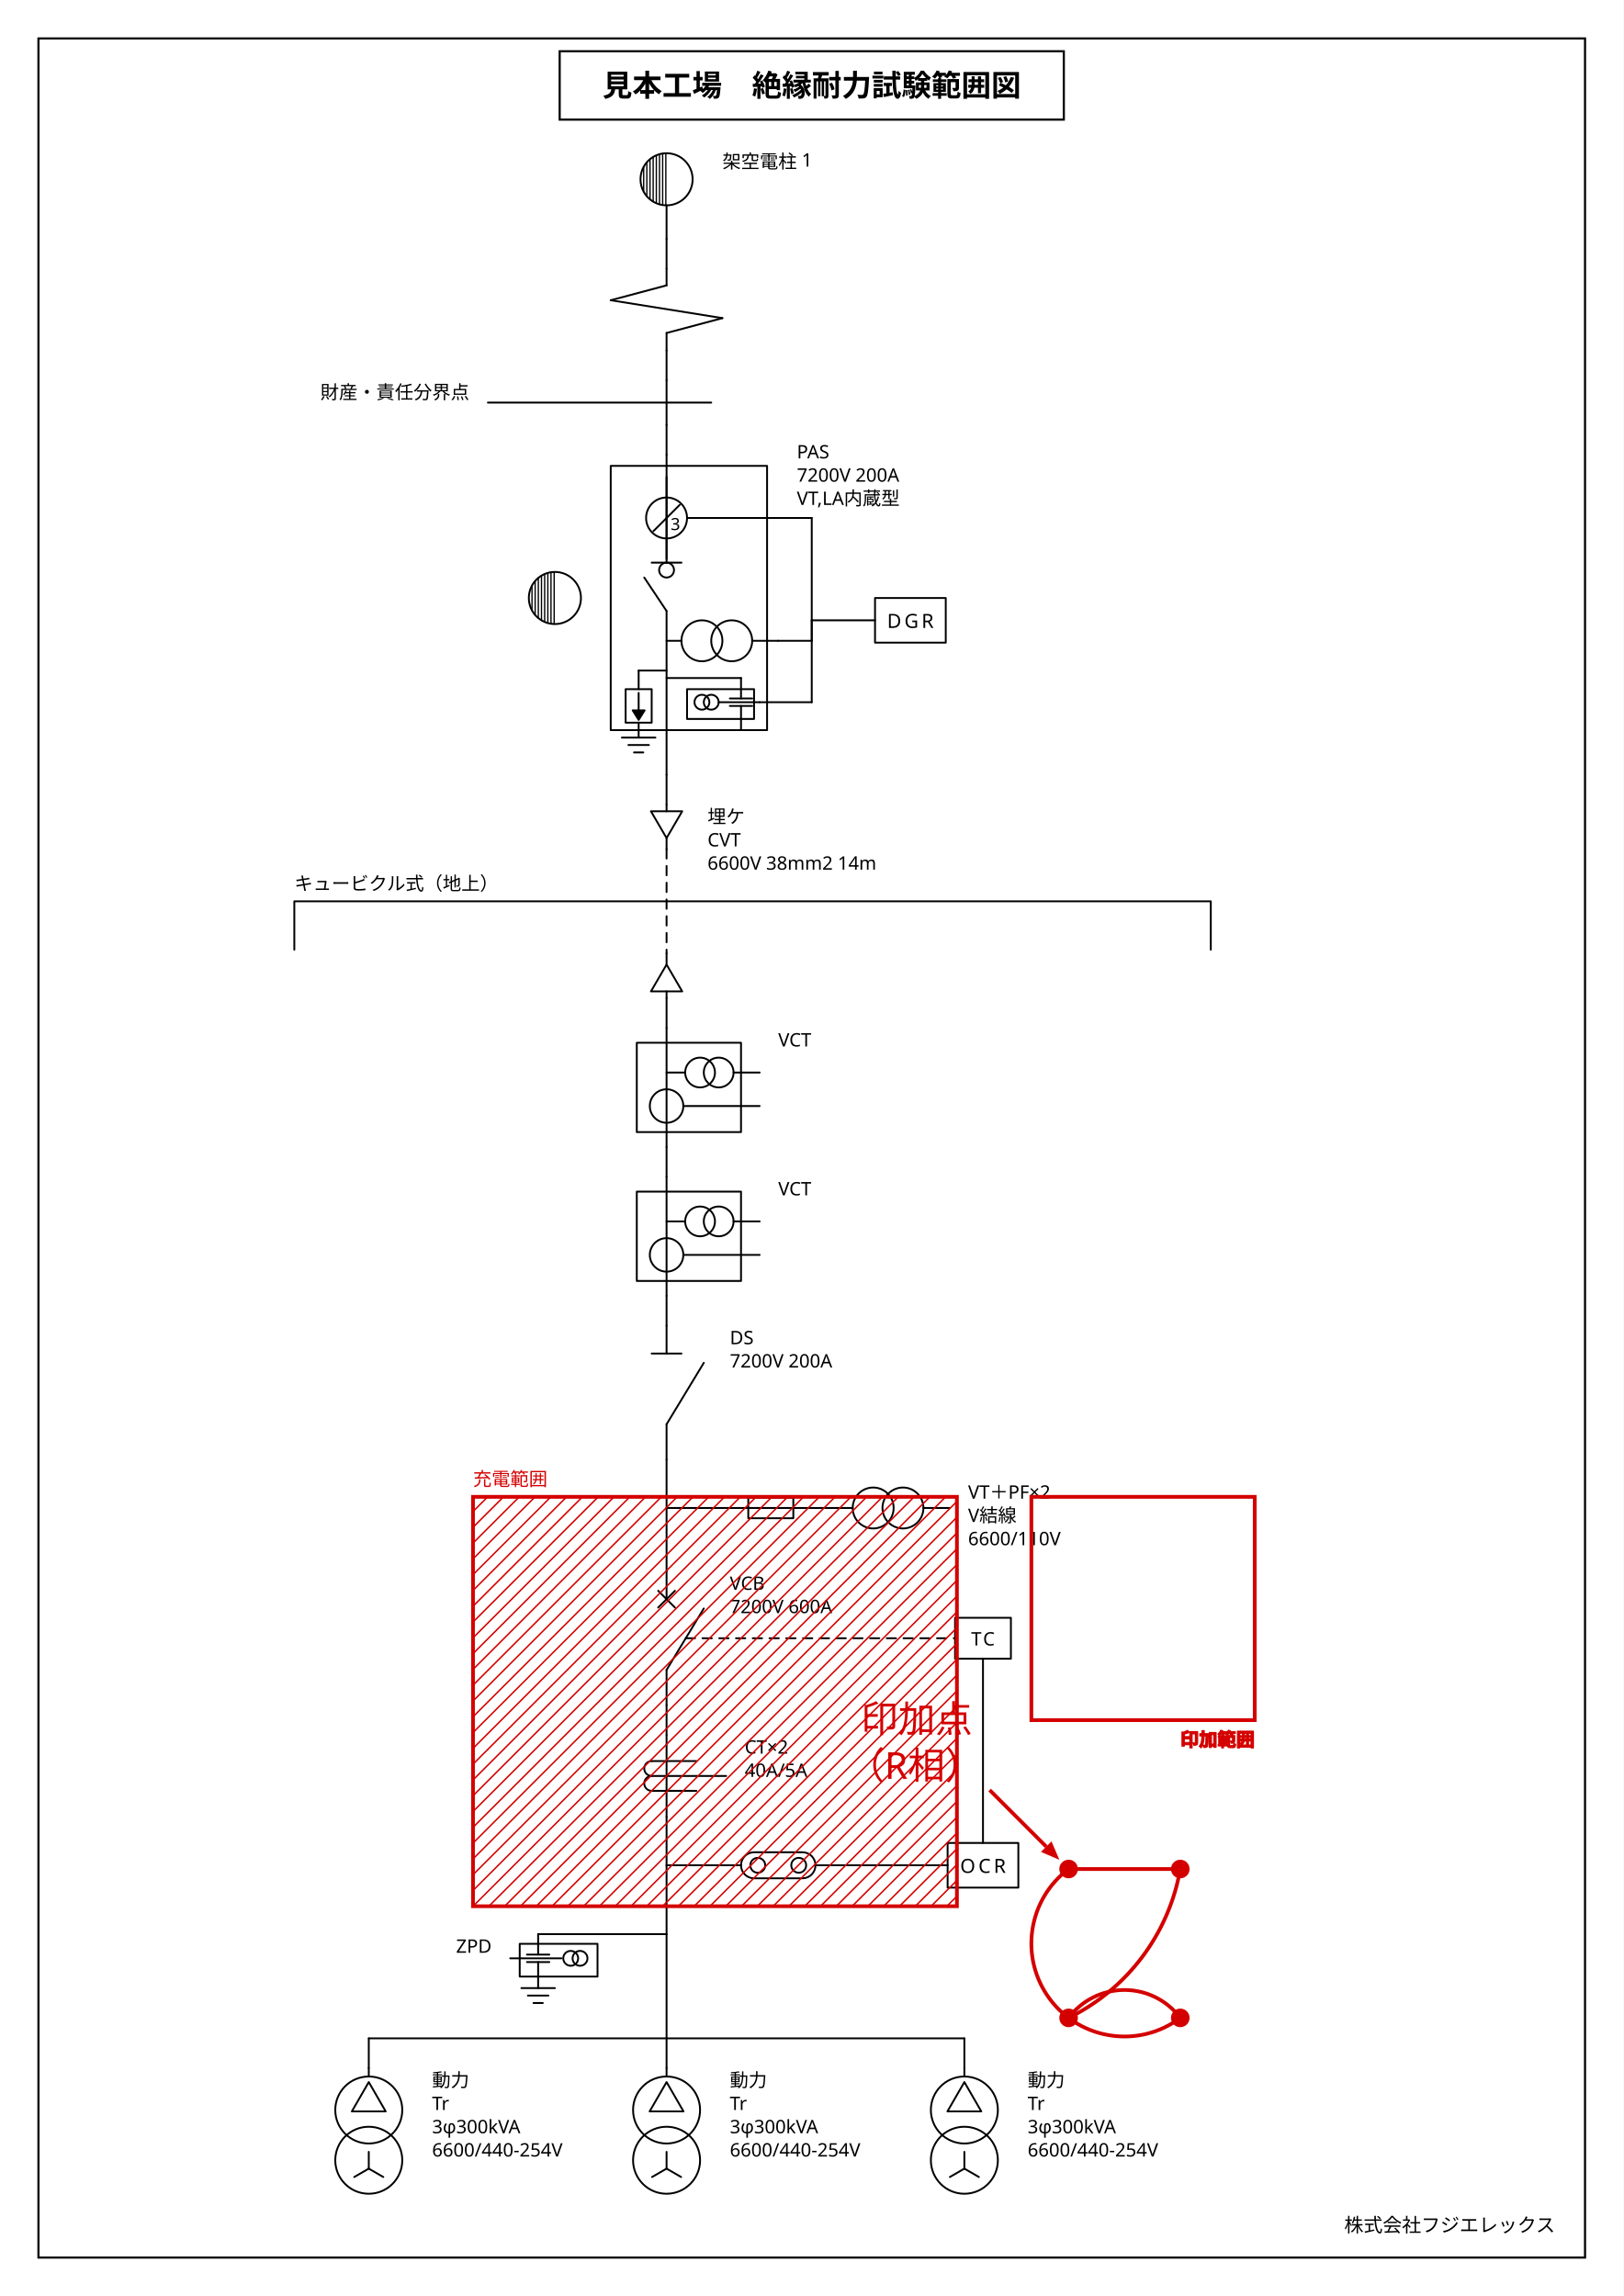
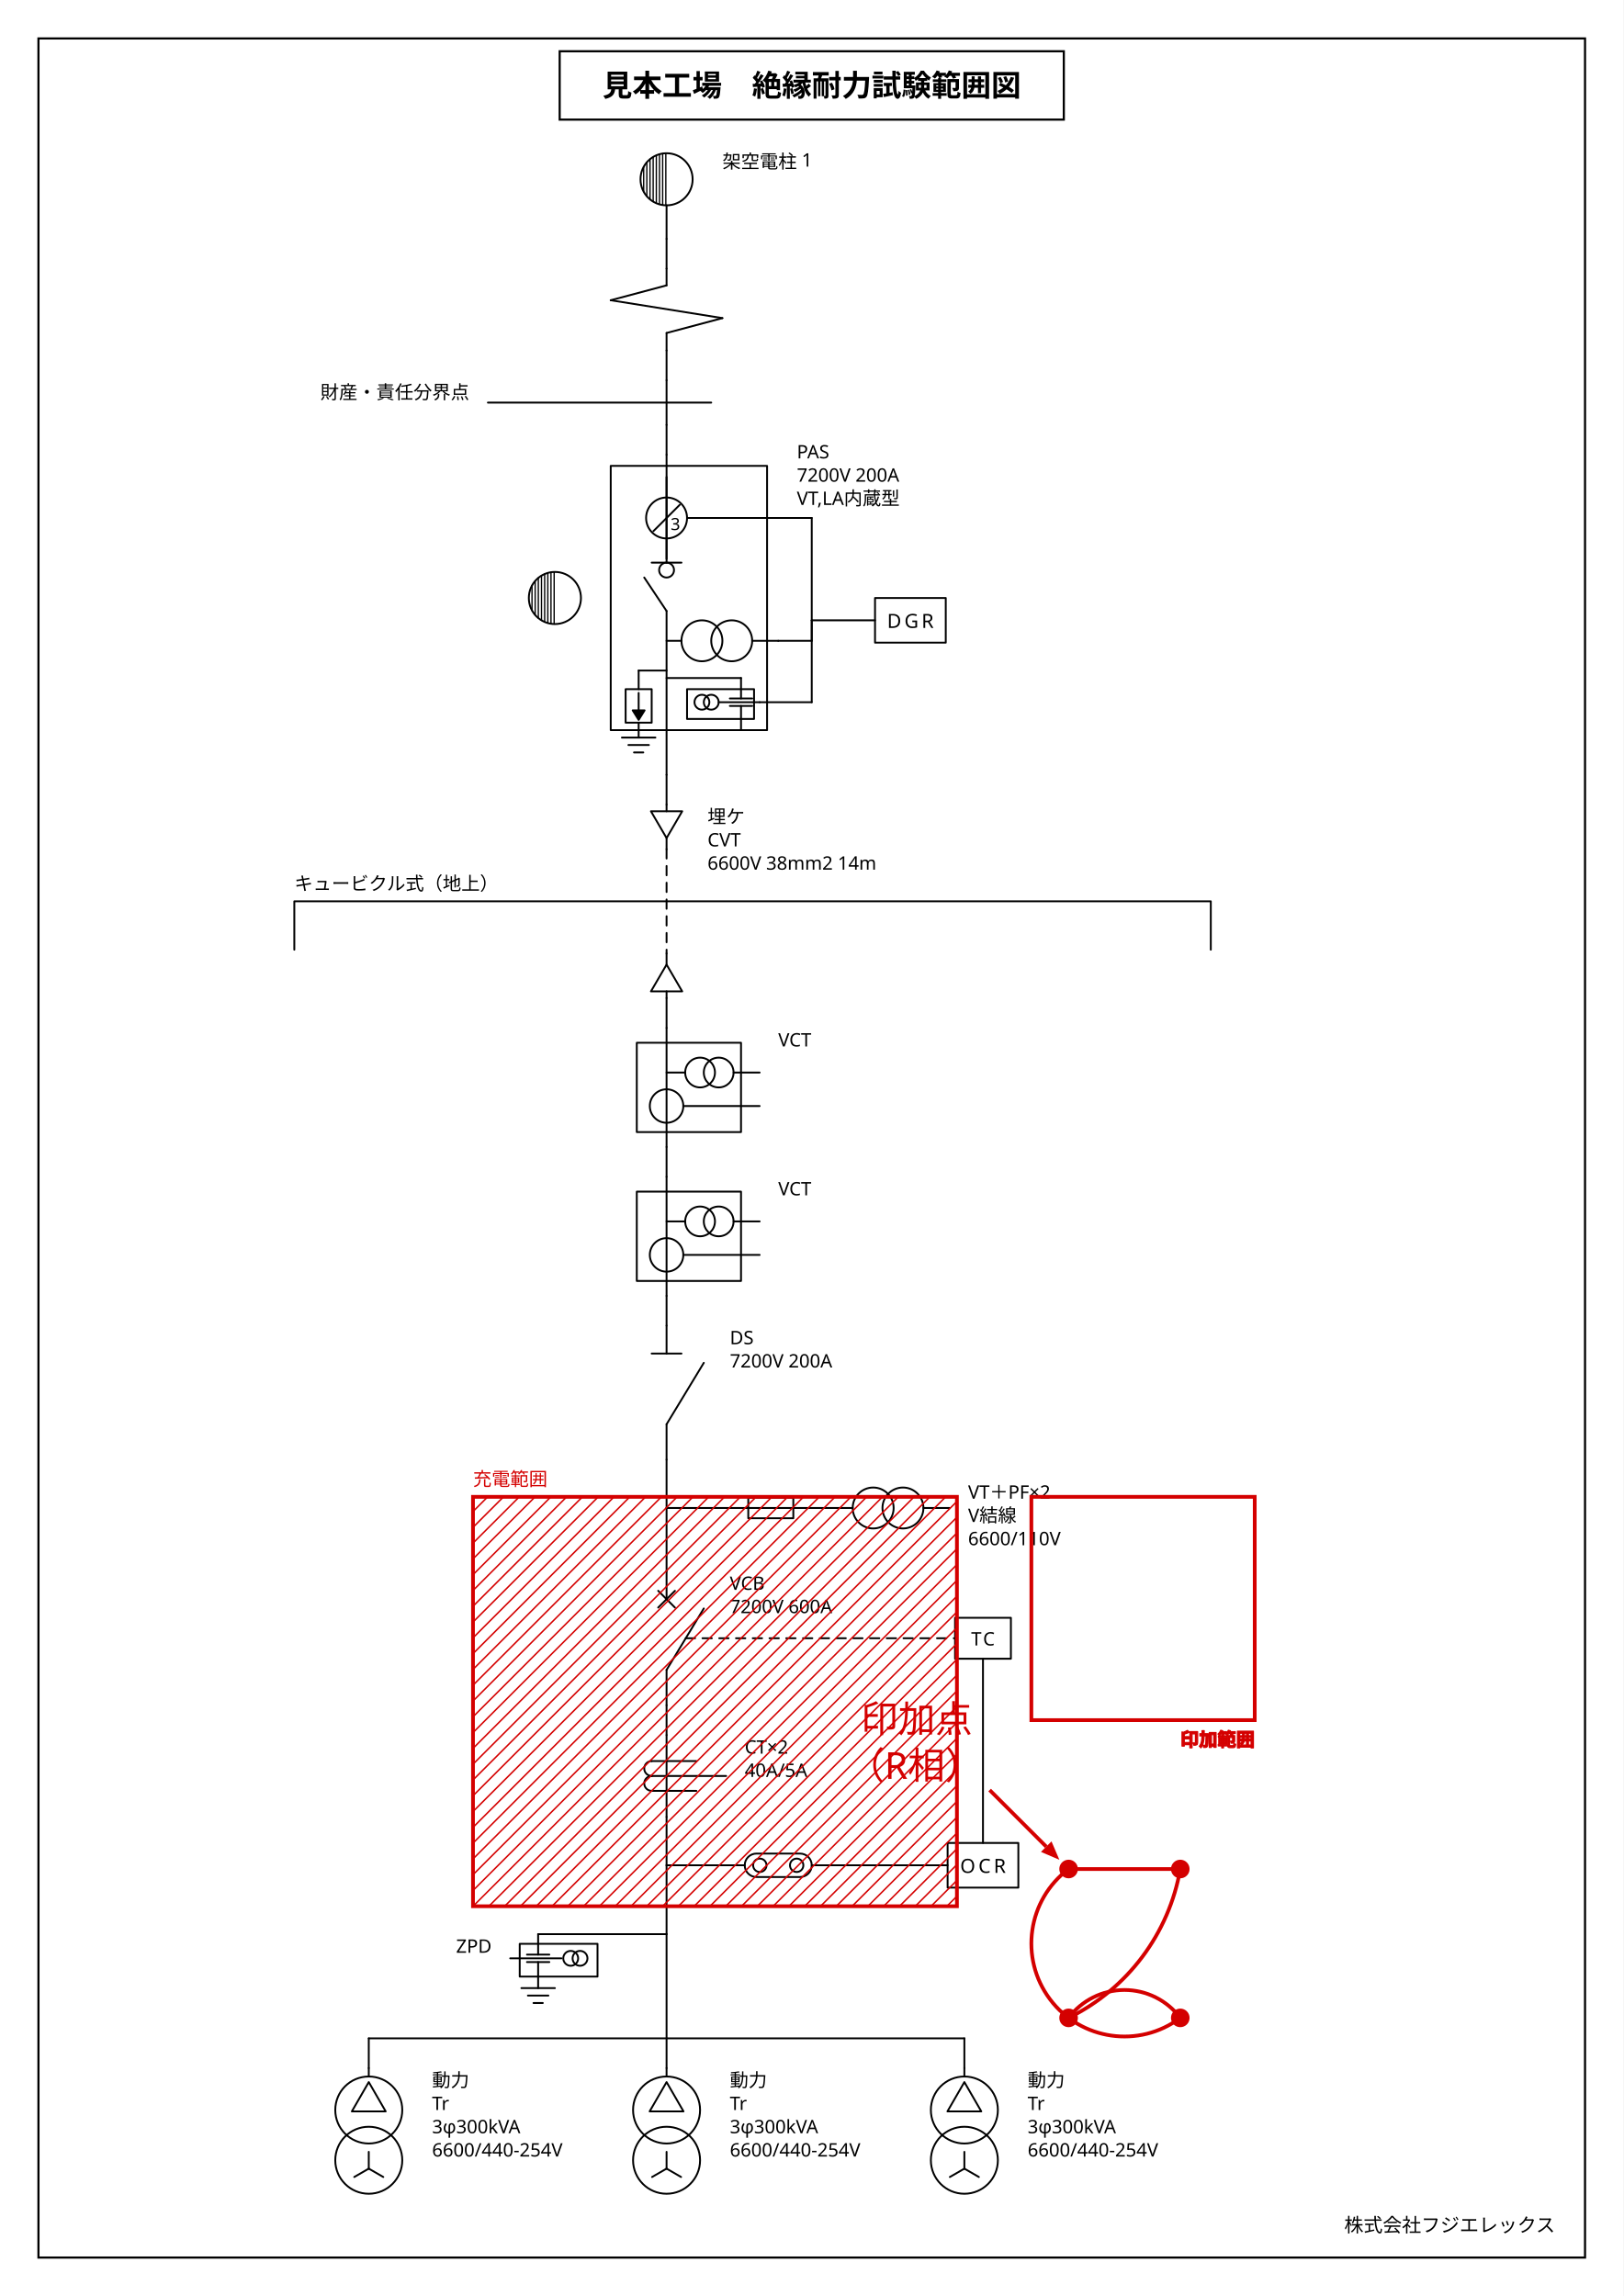
<svg xmlns="http://www.w3.org/2000/svg" viewBox="0 0 760 1075" width="760" height="1075">
  <rect x="0" y="0" width="760" height="1075" fill="#fff" />
  <g stroke="#000" fill="none">
    <rect x="18" y="18" width="724" height="1039" stroke-width="1" />
    <rect x="262" y="24" width="236" height="32" stroke-width="1" />
  </g>
  <text x="380" y="45" font-size="14" font-weight="700" text-anchor="middle" font-family="IPAGothic, 'IPAゴシック', 'Noto Sans JP', 'Hiragino Kaku Gothic ProN', 'Yu Gothic', sans-serif" fill="#000">見本工場　絶縁耐力試験範囲図</text>
  <text x="728" y="1045" font-size="9" text-anchor="end" font-family="IPAGothic, 'IPAゴシック', 'Noto Sans JP', 'Hiragino Kaku Gothic ProN', 'Yu Gothic', sans-serif" fill="#000">株式会社フジエレックス</text>
  <g transform="translate(312.04 70) scale(0.8713)">
    <g stroke="#000" fill="none" stroke-linecap="round" stroke-linejoin="round" color="#000">
      <path d="M -200 404 L 292.4 404 M -200 404 L -200 430 M 292.4 404 L 292.4 430" fill="none" stroke-width="1" />
      <text x="-200" y="398" font-size="10" font-family="IPAGothic, 'IPAゴシック', 'Noto Sans JP', 'Hiragino Kaku Gothic ProN', 'Yu Gothic', sans-serif" fill="currentColor" stroke="none">キュービクル式（地上）</text>
      <line x1="0" y1="48" x2="0" y2="64" stroke-width="1" />
      <line x1="0" y1="108" x2="0" y2="124" stroke-width="1" />
      <line x1="0" y1="148" x2="0" y2="164" stroke-width="1" />
      <line x1="0" y1="280" x2="-15" y2="280" stroke-width="1" />
      <line x1="0" y1="284" x2="40" y2="284" stroke-width="1" />
      <line x1="32" y1="198" x2="78" y2="198" stroke-width="1" />
      <line x1="78" y1="198" x2="78" y2="253" stroke-width="1" />
      <line x1="60" y1="264" x2="78" y2="264" stroke-width="1" />
      <line x1="78" y1="264" x2="78" y2="253" stroke-width="1" />
      <line x1="50" y1="297" x2="78" y2="297" stroke-width="1" />
      <line x1="78" y1="297" x2="78" y2="253" stroke-width="1" />
      <line x1="78" y1="253" x2="112" y2="253" stroke-width="1" />
      <line x1="0" y1="336" x2="0" y2="352" stroke-width="1" />
      <line x1="0" y1="376" x2="0" y2="432" stroke-width="1" stroke-dasharray="5 4" />
      <line x1="0" y1="456" x2="0" y2="472" stroke-width="1" />
      <line x1="0" y1="536" x2="0" y2="552" stroke-width="1" />
      <line x1="0" y1="616" x2="0" y2="632" stroke-width="1" />
      <line x1="0" y1="704" x2="0" y2="730" stroke-width="1" />
      <line x1="0" y1="730" x2="34" y2="730" stroke-width="1" />
      <line x1="78" y1="730" x2="92" y2="730" stroke-width="1" />
      <line x1="0" y1="730" x2="0" y2="764" stroke-width="1" />
      <line x1="0" y1="836" x2="0" y2="852" stroke-width="1" />
      <line x1="0" y1="896" x2="0" y2="922" stroke-width="1" />
      <line x1="0" y1="922" x2="34" y2="922" stroke-width="1" />
      <line x1="86" y1="922" x2="151" y2="922" stroke-width="1" />
      <line x1="10.303" y1="800" x2="155" y2="800" stroke-width="1" stroke-dasharray="5 4" />
      <line x1="170" y1="811" x2="170" y2="910" stroke-width="1" />
      <line x1="0" y1="922" x2="0" y2="959" stroke-width="1" />
      <line x1="0" y1="959" x2="-69" y2="959" stroke-width="1" />
      <line x1="0" y1="959" x2="0" y2="1015" stroke-width="1" />
      <line x1="-160" y1="1015" x2="160" y2="1015" stroke-width="1" />
      <line x1="-160" y1="1015" x2="-160" y2="1031" stroke-width="1" />
      <line x1="0" y1="1015" x2="0" y2="1031" stroke-width="1" />
      <line x1="160" y1="1015" x2="160" y2="1031" stroke-width="1" />
      <text x="-104" y="718" font-size="10" text-anchor="start" font-family="IPAGothic, 'IPAゴシック', 'Noto Sans JP', 'Hiragino Kaku Gothic ProN', 'Yu Gothic', sans-serif" fill="#d40000" stroke="none">
        <tspan x="-104" dy="0">充電範囲</tspan>
      </text>
      <text x="316" y="858" font-size="10" text-anchor="end" font-weight="700" font-family="IPAGothic, 'IPAゴシック', 'Noto Sans JP', 'Hiragino Kaku Gothic ProN', 'Yu Gothic', sans-serif" fill="#d40000" stroke="#d40000" stroke-width="0.6" stroke-linejoin="round">
        <tspan x="316" dy="0">印加範囲</tspan>
      </text>
      <text x="169.57" y="850.57" font-size="20" text-anchor="end" font-family="IPAGothic, 'IPAゴシック', 'Noto Sans JP', 'Hiragino Kaku Gothic ProN', 'Yu Gothic', sans-serif" fill="#d40000" stroke="none">
        <tspan x="169.57" dy="0">印加点</tspan>
        <tspan x="169.57" dy="25">（R相）</tspan>
      </text>
      <g transform="translate(-16 0)">
        <circle cx="16" cy="16" r="14" fill="none" stroke-width="1" />
        <line x1="3.7" y1="9.313" x2="3.7" y2="22.687" stroke-width="0.7" />
        <line x1="5.4" y1="6.855" x2="5.4" y2="25.145" stroke-width="0.7" />
        <line x1="7.1" y1="5.193" x2="7.1" y2="26.807" stroke-width="0.7" />
        <line x1="8.8" y1="3.993" x2="8.8" y2="28.007" stroke-width="0.7" />
        <line x1="10.5" y1="3.126" x2="10.5" y2="28.874" stroke-width="0.7" />
        <line x1="12.2" y1="2.526" x2="12.2" y2="29.474" stroke-width="0.7" />
        <line x1="13.9" y1="2.158" x2="13.9" y2="29.842" stroke-width="0.7" />
        <line x1="15.6" y1="2.006" x2="15.6" y2="29.994" stroke-width="0.7" />
        <line x1="16" y1="30" x2="16" y2="48" stroke-width="1" />
      </g>
      <text x="30" y="10" font-size="10" text-anchor="start" font-family="IPAGothic, 'IPAゴシック', 'Noto Sans JP', 'Hiragino Kaku Gothic ProN', 'Yu Gothic', sans-serif" fill="currentColor" stroke="none">
        <tspan x="30" dy="0">架空電柱 1</tspan>
      </text>
      <g transform="translate(-30 64)">
        <line x1="30" y1="0" x2="30" y2="9" stroke-width="1" />
        <line x1="30" y1="9" x2="0" y2="17" stroke-width="1" />
        <line x1="0" y1="17" x2="60" y2="26.6" stroke-width="1" />
        <line x1="60" y1="26.6" x2="30" y2="34.6" stroke-width="1" />
        <line x1="30" y1="34.6" x2="30" y2="44" stroke-width="1" />
      </g>
      <g transform="translate(-96 124)">
        <line x1="96" y1="0" x2="96" y2="24" stroke-width="1" />
        <line x1="0" y1="12" x2="120" y2="12" stroke-width="1" />
      </g>
      <text x="-106" y="134" font-size="10" text-anchor="end" font-family="IPAGothic, 'IPAゴシック', 'Noto Sans JP', 'Hiragino Kaku Gothic ProN', 'Yu Gothic', sans-serif" fill="currentColor" stroke="none">
        <tspan x="-106" dy="0">財産・責任分界点</tspan>
      </text>
      <g transform="translate(-36 164)">
        <line x1="36" y1="0" x2="36" y2="6" stroke-width="1" />
        <rect x="6" y="6" width="84" height="142" fill="none" stroke-width="1" />
        <line x1="36" y1="6" x2="36" y2="58" stroke-width="1" />
        <line x1="28" y1="58" x2="44" y2="58" stroke-width="1" />
        <circle cx="36" cy="62" r="4" fill="none" stroke-width="1" />
        <line x1="36" y1="84" x2="24" y2="66" stroke-width="1" />
        <line x1="36" y1="84" x2="36" y2="172" stroke-width="1" />
      </g>
      <text x="70" y="166" font-size="10" text-anchor="start" font-family="IPAGothic, 'IPAゴシック', 'Noto Sans JP', 'Hiragino Kaku Gothic ProN', 'Yu Gothic', sans-serif" fill="currentColor" stroke="none">
        <tspan x="70" dy="0">PAS</tspan>
        <tspan x="70" dy="12.5">7200V 200A</tspan>
        <tspan x="70" dy="12.5">VT,LA内蔵型</tspan>
      </text>
      <g transform="translate(-76 225)">
        <circle cx="16" cy="16" r="14" fill="none" stroke-width="1" />
        <line x1="3.7" y1="9.313" x2="3.7" y2="22.687" stroke-width="0.7" />
        <line x1="5.4" y1="6.855" x2="5.4" y2="25.145" stroke-width="0.7" />
        <line x1="7.1" y1="5.193" x2="7.1" y2="26.807" stroke-width="0.7" />
        <line x1="8.8" y1="3.993" x2="8.8" y2="28.007" stroke-width="0.7" />
        <line x1="10.5" y1="3.126" x2="10.5" y2="28.874" stroke-width="0.7" />
        <line x1="12.2" y1="2.526" x2="12.2" y2="29.474" stroke-width="0.7" />
        <line x1="13.9" y1="2.158" x2="13.9" y2="29.842" stroke-width="0.7" />
        <line x1="15.6" y1="2.006" x2="15.6" y2="29.994" stroke-width="0.7" />
      </g>
      <g transform="translate(-20 176)">
        <line x1="20" y1="0" x2="20" y2="44" stroke-width="1" />
        <circle cx="20" cy="22" r="11" fill="none" stroke-width="1" />
        <line x1="12.929" y1="29.071" x2="27.071" y2="14.929" stroke-width="1" />
        <text x="24.75" y="25" font-size="9" text-anchor="middle" dominant-baseline="central" font-family="IPAGothic, 'IPAゴシック', 'Noto Sans JP', 'Hiragino Kaku Gothic ProN', 'Yu Gothic', sans-serif" fill="currentColor" stroke="none">3</text>
        <line x1="31" y1="22" x2="52" y2="22" stroke-width="1" />
      </g>
      <g transform="translate(0 249)">
        <line x1="0" y1="15" x2="8" y2="15" stroke-width="1" />
        <circle cx="19" cy="15" r="11" fill="none" stroke-width="1" />
        <circle cx="35" cy="15" r="11" fill="none" stroke-width="1" />
        <line x1="46" y1="15" x2="60" y2="15" stroke-width="1" />
      </g>
      <g transform="translate(-35 280)">
        <line x1="20" y1="0" x2="20" y2="10" stroke-width="1" />
        <rect x="13" y="10" width="14" height="18" fill="none" stroke-width="1" />
        <line x1="20" y1="12" x2="20" y2="23" stroke-width="1" />
        <polygon points="16.8,21.38 20,26.5 23.2,21.38" fill="currentColor" stroke-width="1" />
        <line x1="20" y1="28" x2="20" y2="36" stroke-width="1" />
        <line x1="11" y1="36" x2="29" y2="36" stroke-width="1" />
        <line x1="14.5" y1="40" x2="25.5" y2="40" stroke-width="1" />
        <line x1="17.5" y1="44" x2="22.5" y2="44" stroke-width="1" />
      </g>
      <g transform="translate(10 284)">
        <line x1="30" y1="0" x2="30" y2="11" stroke-width="1" />
        <rect x="1" y="6" width="36" height="16" fill="none" stroke-width="1" />
        <line x1="24" y1="11" x2="36" y2="11" stroke-width="1" />
        <line x1="24" y1="15" x2="36" y2="15" stroke-width="1" />
        <line x1="30" y1="15" x2="30" y2="28" stroke-width="1" />
        <line x1="18" y1="13" x2="40" y2="13" stroke-width="1" />
        <circle cx="9" cy="13" r="4" fill="none" stroke-width="1" />
        <circle cx="14" cy="13" r="4" fill="none" stroke-width="1" />
      </g>
      <g transform="translate(112 241)">
        <rect x="0" y="0" width="38" height="24" fill="none" stroke-width="1" />
        <text x="19" y="12" font-size="10.5" text-anchor="middle" dominant-baseline="central" font-family="IPAGothic, 'IPAゴシック', 'Noto Sans JP', 'Hiragino Kaku Gothic ProN', 'Yu Gothic', sans-serif" letter-spacing="1.6" fill="currentColor" stroke="none">DGR</text>
      </g>
      <g transform="translate(-12 352)">
        <line x1="12" y1="0" x2="12" y2="3.6" stroke-width="1" />
        <polygon points="3.6,3.6 20.4,3.6 12,18" fill="none" stroke-width="1" />
        <line x1="12" y1="18" x2="12" y2="24" stroke-width="1" />
      </g>
      <text x="22" y="362" font-size="10" text-anchor="start" font-family="IPAGothic, 'IPAゴシック', 'Noto Sans JP', 'Hiragino Kaku Gothic ProN', 'Yu Gothic', sans-serif" fill="currentColor" stroke="none">
        <tspan x="22" dy="0">埋ケ</tspan>
        <tspan x="22" dy="12.5">CVT</tspan>
        <tspan x="22" dy="12.5">6600V 38mm2 14m</tspan>
      </text>
      <g transform="translate(-12 432) rotate(180 12 12)">
        <line x1="12" y1="0" x2="12" y2="3.6" stroke-width="1" />
        <polygon points="3.6,3.6 20.4,3.6 12,18" fill="none" stroke-width="1" />
        <line x1="12" y1="18" x2="12" y2="24" stroke-width="1" />
      </g>
      <g transform="translate(-22 472)">
        <line x1="22" y1="0" x2="22" y2="64" stroke-width="1" />
        <rect x="6" y="8" width="56" height="48" fill="none" stroke-width="1" />
        <line x1="22" y1="24" x2="32" y2="24" stroke-width="1" />
        <circle cx="40" cy="24" r="8" fill="none" stroke-width="1" />
        <circle cx="50" cy="24" r="8" fill="none" stroke-width="1" />
        <line x1="58" y1="24" x2="72" y2="24" stroke-width="1" />
        <circle cx="22" cy="42" r="9" fill="none" stroke-width="1" />
        <line x1="31" y1="42" x2="72" y2="42" stroke-width="1" />
      </g>
      <text x="60" y="482" font-size="10" text-anchor="start" font-family="IPAGothic, 'IPAゴシック', 'Noto Sans JP', 'Hiragino Kaku Gothic ProN', 'Yu Gothic', sans-serif" fill="currentColor" stroke="none">
        <tspan x="60" dy="0">VCT</tspan>
      </text>
      <g transform="translate(-22 552)">
        <line x1="22" y1="0" x2="22" y2="64" stroke-width="1" />
        <rect x="6" y="8" width="56" height="48" fill="none" stroke-width="1" />
        <line x1="22" y1="24" x2="32" y2="24" stroke-width="1" />
        <circle cx="40" cy="24" r="8" fill="none" stroke-width="1" />
        <circle cx="50" cy="24" r="8" fill="none" stroke-width="1" />
        <line x1="58" y1="24" x2="72" y2="24" stroke-width="1" />
        <circle cx="22" cy="42" r="9" fill="none" stroke-width="1" />
        <line x1="31" y1="42" x2="72" y2="42" stroke-width="1" />
      </g>
      <text x="60" y="562" font-size="10" text-anchor="start" font-family="IPAGothic, 'IPAゴシック', 'Noto Sans JP', 'Hiragino Kaku Gothic ProN', 'Yu Gothic', sans-serif" fill="currentColor" stroke="none">
        <tspan x="60" dy="0">VCT</tspan>
      </text>
      <g transform="translate(-24 632)">
        <line x1="24" y1="0" x2="24" y2="15" stroke-width="1" />
        <line x1="16" y1="15" x2="32" y2="15" stroke-width="1" />
        <line x1="24" y1="53" x2="44" y2="20" stroke-width="1" />
        <line x1="24" y1="53" x2="24" y2="72" stroke-width="1" />
      </g>
      <text x="34" y="642" font-size="10" text-anchor="start" font-family="IPAGothic, 'IPAゴシック', 'Noto Sans JP', 'Hiragino Kaku Gothic ProN', 'Yu Gothic', sans-serif" fill="currentColor" stroke="none">
        <tspan x="34" dy="0">DS</tspan>
        <tspan x="34" dy="12.5">7200V 200A</tspan>
      </text>
      <g transform="translate(36 708) rotate(-90 20 22)">
        <line x1="20" y1="0" x2="20" y2="44" stroke-width="1" />
        <rect x="14.5" y="9.9" width="11" height="24.2" fill="none" stroke-width="1" />
      </g>
      <g transform="translate(92 715)">
        <line x1="0" y1="15" x2="8" y2="15" stroke-width="1" />
        <circle cx="19" cy="15" r="11" fill="none" stroke-width="1" />
        <circle cx="35" cy="15" r="11" fill="none" stroke-width="1" />
        <line x1="46" y1="15" x2="60" y2="15" stroke-width="1" />
      </g>
      <text x="162" y="725" font-size="10" text-anchor="start" font-family="IPAGothic, 'IPAゴシック', 'Noto Sans JP', 'Hiragino Kaku Gothic ProN', 'Yu Gothic', sans-serif" fill="currentColor" stroke="none">
        <tspan x="162" dy="0">VT＋PF×2</tspan>
        <tspan x="162" dy="12.5">V結線</tspan>
        <tspan x="162" dy="12.5">6600/110V</tspan>
      </text>
      <g transform="translate(-24 764)">
        <line x1="24" y1="0" x2="24" y2="15" stroke-width="1" />
        <line x1="19.5" y1="10.5" x2="28.5" y2="19.5" stroke-width="1" />
        <line x1="28.5" y1="10.5" x2="19.5" y2="19.5" stroke-width="1" />
        <line x1="24" y1="53" x2="44" y2="20" stroke-width="1" />
        <line x1="24" y1="53" x2="24" y2="72" stroke-width="1" />
      </g>
      <text x="34" y="774" font-size="10" text-anchor="start" font-family="IPAGothic, 'IPAゴシック', 'Noto Sans JP', 'Hiragino Kaku Gothic ProN', 'Yu Gothic', sans-serif" fill="currentColor" stroke="none">
        <tspan x="34" dy="0">VCB</tspan>
        <tspan x="34" dy="12.5">7200V 600A</tspan>
      </text>
      <g transform="translate(-24 852)">
        <line x1="24" y1="0" x2="24" y2="44" stroke-width="1" />
        <line x1="16" y1="14" x2="40" y2="14" stroke-width="1" />
        <line x1="16" y1="30" x2="40" y2="30" stroke-width="1" />
        <line x1="16" y1="22" x2="56" y2="22" stroke-width="1" />
        <path d="M 16 14 A 4 4 0 0 0 16 22" fill="none" stroke-width="1" />
        <path d="M 16 22 A 4 4 0 0 0 16 30" fill="none" stroke-width="1" />
      </g>
      <text x="42" y="862" font-size="10" text-anchor="start" font-family="IPAGothic, 'IPAゴシック', 'Noto Sans JP', 'Hiragino Kaku Gothic ProN', 'Yu Gothic', sans-serif" fill="currentColor" stroke="none">
        <tspan x="42" dy="0">CT×2</tspan>
        <tspan x="42" dy="12.5">40A/5A</tspan>
      </text>
      <g transform="translate(34 911)">
-         <line x1="0" y1="11" x2="6" y2="11" stroke-width="1" />
-         <rect x="6" y="4" width="40" height="14" rx="7" fill="none" stroke-width="1" />
-         <circle cx="15" cy="11" r="4" fill="none" stroke-width="1" />
-         <circle cx="37" cy="11" r="4" fill="none" stroke-width="1" />
-         <line x1="46" y1="11" x2="52" y2="11" stroke-width="1" />
+         <line x1="0" y1="11" x2="8" y2="11" stroke-width="1" />
+         <rect x="8" y="4.7" width="36" height="12.6" rx="6.3" fill="none" stroke-width="1" />
+         <circle cx="16.1" cy="11" r="3.6" fill="none" stroke-width="1" />
+         <circle cx="35.9" cy="11" r="3.6" fill="none" stroke-width="1" />
+         <line x1="44" y1="11" x2="52" y2="11" stroke-width="1" />
      </g>
      <g transform="translate(151 910)">
        <rect x="0" y="0" width="38" height="24" fill="none" stroke-width="1" />
        <text x="19" y="12" font-size="10.5" text-anchor="middle" dominant-baseline="central" font-family="IPAGothic, 'IPAゴシック', 'Noto Sans JP', 'Hiragino Kaku Gothic ProN', 'Yu Gothic', sans-serif" letter-spacing="1.6" fill="currentColor" stroke="none">OCR</text>
      </g>
      <g transform="translate(155 789)">
        <rect x="0" y="0" width="30" height="22" fill="none" stroke-width="1" />
        <text x="15" y="11" font-size="10" text-anchor="middle" dominant-baseline="central" font-family="IPAGothic, 'IPAゴシック', 'Noto Sans JP', 'Hiragino Kaku Gothic ProN', 'Yu Gothic', sans-serif" letter-spacing="1" fill="currentColor" stroke="none">TC</text>
      </g>
      <g transform="translate(-84 959)">
        <line x1="15" y1="0" x2="15" y2="11" stroke-width="1" />
        <rect x="5.1" y="5.2" width="41.8" height="17.6" fill="none" stroke-width="1" />
        <line x1="9" y1="11" x2="21" y2="11" stroke-width="1" />
        <line x1="9" y1="15" x2="21" y2="15" stroke-width="1" />
        <line x1="15" y1="15" x2="15" y2="29" stroke-width="1" />
        <line x1="6" y1="29" x2="24" y2="29" stroke-width="1" />
        <line x1="9.5" y1="33" x2="20.5" y2="33" stroke-width="1" />
        <line x1="12.5" y1="37" x2="17.5" y2="37" stroke-width="1" />
        <line x1="0" y1="13" x2="27.5" y2="13" stroke-width="1" />
        <circle cx="32.5" cy="13" r="4" fill="none" stroke-width="1" />
        <circle cx="37.5" cy="13" r="4" fill="none" stroke-width="1" />
      </g>
      <text x="-94" y="969" font-size="10" text-anchor="end" font-family="IPAGothic, 'IPAゴシック', 'Noto Sans JP', 'Hiragino Kaku Gothic ProN', 'Yu Gothic', sans-serif" fill="currentColor" stroke="none">
        <tspan x="-94" dy="0">ZPD</tspan>
      </text>
      <g transform="translate(-184 1031)">
        <line x1="24" y1="0" x2="24" y2="4.5" stroke-width="1" />
        <circle cx="24" cy="22.5" r="18" fill="none" stroke-width="1" />
        <circle cx="24" cy="49.5" r="18" fill="none" stroke-width="1" />
        <polygon points="24,7.5 33.093,23.25 14.907,23.25" fill="none" stroke-width="1" />
        <line x1="24" y1="54" x2="24" y2="45" stroke-width="1" />
        <line x1="24" y1="54" x2="31.794" y2="58.5" stroke-width="1" />
        <line x1="24" y1="54" x2="16.206" y2="58.5" stroke-width="1" />
      </g>
      <text x="-126" y="1041" font-size="10" text-anchor="start" font-family="IPAGothic, 'IPAゴシック', 'Noto Sans JP', 'Hiragino Kaku Gothic ProN', 'Yu Gothic', sans-serif" fill="currentColor" stroke="none">
        <tspan x="-126" dy="0">動力</tspan>
        <tspan x="-126" dy="12.5">Tr</tspan>
        <tspan x="-126" dy="12.5">3φ300kVA</tspan>
        <tspan x="-126" dy="12.5">6600/440-254V</tspan>
      </text>
      <g transform="translate(-24 1031)">
        <line x1="24" y1="0" x2="24" y2="4.5" stroke-width="1" />
        <circle cx="24" cy="22.5" r="18" fill="none" stroke-width="1" />
        <circle cx="24" cy="49.5" r="18" fill="none" stroke-width="1" />
        <polygon points="24,7.5 33.093,23.25 14.907,23.25" fill="none" stroke-width="1" />
        <line x1="24" y1="54" x2="24" y2="45" stroke-width="1" />
        <line x1="24" y1="54" x2="31.794" y2="58.5" stroke-width="1" />
        <line x1="24" y1="54" x2="16.206" y2="58.5" stroke-width="1" />
      </g>
      <text x="34" y="1041" font-size="10" text-anchor="start" font-family="IPAGothic, 'IPAゴシック', 'Noto Sans JP', 'Hiragino Kaku Gothic ProN', 'Yu Gothic', sans-serif" fill="currentColor" stroke="none">
        <tspan x="34" dy="0">動力</tspan>
        <tspan x="34" dy="12.5">Tr</tspan>
        <tspan x="34" dy="12.5">3φ300kVA</tspan>
        <tspan x="34" dy="12.5">6600/440-254V</tspan>
      </text>
      <g transform="translate(136 1031)">
        <line x1="24" y1="0" x2="24" y2="4.5" stroke-width="1" />
        <circle cx="24" cy="22.5" r="18" fill="none" stroke-width="1" />
        <circle cx="24" cy="49.5" r="18" fill="none" stroke-width="1" />
        <polygon points="24,7.5 33.093,23.25 14.907,23.25" fill="none" stroke-width="1" />
        <line x1="24" y1="54" x2="24" y2="45" stroke-width="1" />
        <line x1="24" y1="54" x2="31.794" y2="58.5" stroke-width="1" />
        <line x1="24" y1="54" x2="16.206" y2="58.5" stroke-width="1" />
      </g>
      <text x="194" y="1041" font-size="10" text-anchor="start" font-family="IPAGothic, 'IPAゴシック', 'Noto Sans JP', 'Hiragino Kaku Gothic ProN', 'Yu Gothic', sans-serif" fill="currentColor" stroke="none">
        <tspan x="194" dy="0">動力</tspan>
        <tspan x="194" dy="12.5">Tr</tspan>
        <tspan x="194" dy="12.5">3φ300kVA</tspan>
        <tspan x="194" dy="12.5">6600/440-254V</tspan>
      </text>
      <rect x="-104" y="724" width="260" height="220" fill="none" stroke="#d40000" stroke-width="2" stroke-linejoin="miter" />
      <path d="M -104 731.91 L -96.09 724 M -104 740.4 L -87.6 724 M -104 748.88 L -79.12 724 M -104 757.37 L -70.63 724 M -104 765.85 L -62.15 724 M -104 774.34 L -53.66 724 M -104 782.82 L -45.18 724 M -104 791.31 L -36.69 724 M -104 799.79 L -28.21 724 M -104 808.28 L -19.72 724 M -104 816.76 L -11.24 724 M -104 825.25 L -2.75 724 M -104 833.73 L 5.73 724 M -104 842.22 L 14.22 724 M -104 850.7 L 22.7 724 M -104 859.19 L 31.19 724 M -104 867.68 L 39.68 724 M -104 876.16 L 48.16 724 M -104 884.65 L 56.65 724 M -104 893.13 L 65.13 724 M -104 901.62 L 73.62 724 M -104 910.1 L 82.1 724 M -104 918.59 L 90.59 724 M -104 927.07 L 99.07 724 M -104 935.56 L 107.56 724 M -103.96 944 L 116.04 724 M -95.47 944 L 124.53 724 M -86.99 944 L 133.01 724 M -78.5 944 L 141.5 724 M -70.02 944 L 149.98 724 M -61.53 944 L 156 726.47 M -53.05 944 L 156 734.95 M -44.56 944 L 156 743.44 M -36.07 944 L 156 751.93 M -27.59 944 L 156 760.41 M -19.1 944 L 156 768.9 M -10.62 944 L 156 777.38 M -2.13 944 L 156 785.87 M 6.35 944 L 156 794.35 M 14.84 944 L 156 802.84 M 23.32 944 L 156 811.32 M 31.81 944 L 156 819.81 M 40.29 944 L 156 828.29 M 48.78 944 L 156 836.78 M 57.26 944 L 156 845.26 M 65.75 944 L 156 853.75 M 74.23 944 L 156 862.23 M 82.72 944 L 156 870.72 M 91.2 944 L 156 879.2 M 99.69 944 L 156 887.69 M 108.17 944 L 156 896.17 M 116.66 944 L 156 904.66 M 125.15 944 L 156 913.15 M 133.63 944 L 156 921.63 M 142.12 944 L 156 930.12 M 150.6 944 L 156 938.6" fill="none" stroke="#d40000" stroke-width="0.8" stroke-linecap="butt" />
      <rect x="196" y="724" width="120" height="120" fill="none" stroke="#d40000" stroke-width="2" stroke-linejoin="miter" />
      <path d="M 216 924 L 276 924" fill="none" stroke="#d40000" stroke-width="2" stroke-linecap="round" />
      <path d="M 276 924 A 110.17 110.17 0 0 1 216 1004" fill="none" stroke="#d40000" stroke-width="2" stroke-linecap="round" />
      <path d="M 216 1004 A 37.5 37.5 0 0 1 276 1004" fill="none" stroke="#d40000" stroke-width="2" stroke-linecap="round" />
      <path d="M 216 924 A 50 50 0 0 0 276 1004" fill="none" stroke="#d40000" stroke-width="2" stroke-linecap="round" />
      <circle cx="216" cy="924" r="5" fill="#d40000" stroke="none" />
      <circle cx="276" cy="924" r="5" fill="#d40000" stroke="none" />
      <circle cx="216" cy="1004" r="5" fill="#d40000" stroke="none" />
      <circle cx="276" cy="1004" r="5" fill="#d40000" stroke="none" />
      <line x1="173.57" y1="881.57" x2="203.98" y2="911.98" stroke="#d40000" stroke-width="2" stroke-linecap="butt" />
      <polygon points="211.05,919.05 206.81,909.15 201.15,914.81" fill="#d40000" stroke="none" />
    </g>
  </g>
</svg>
